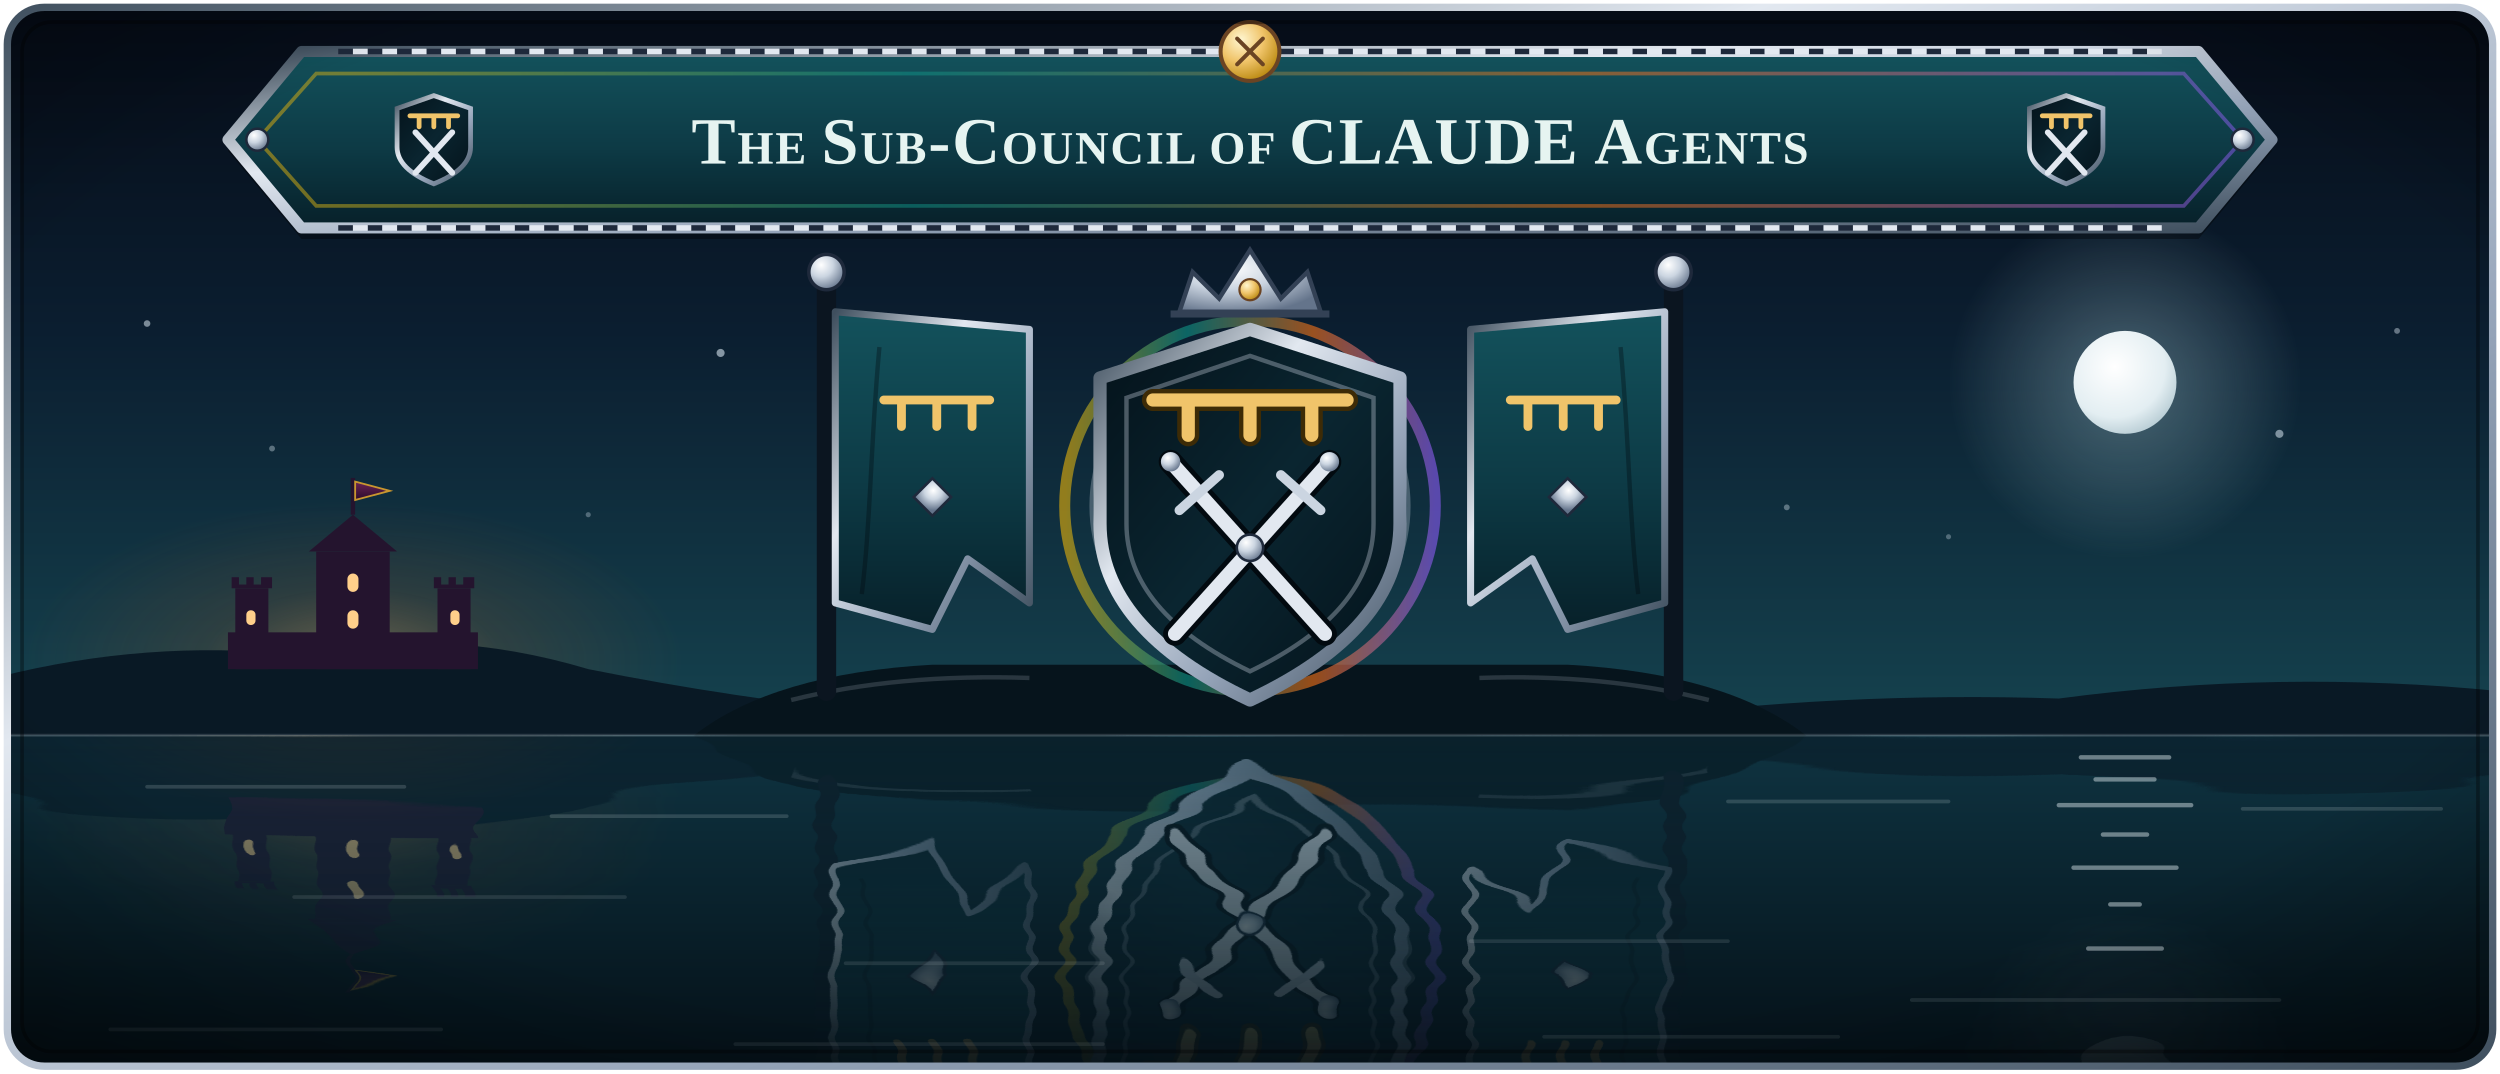
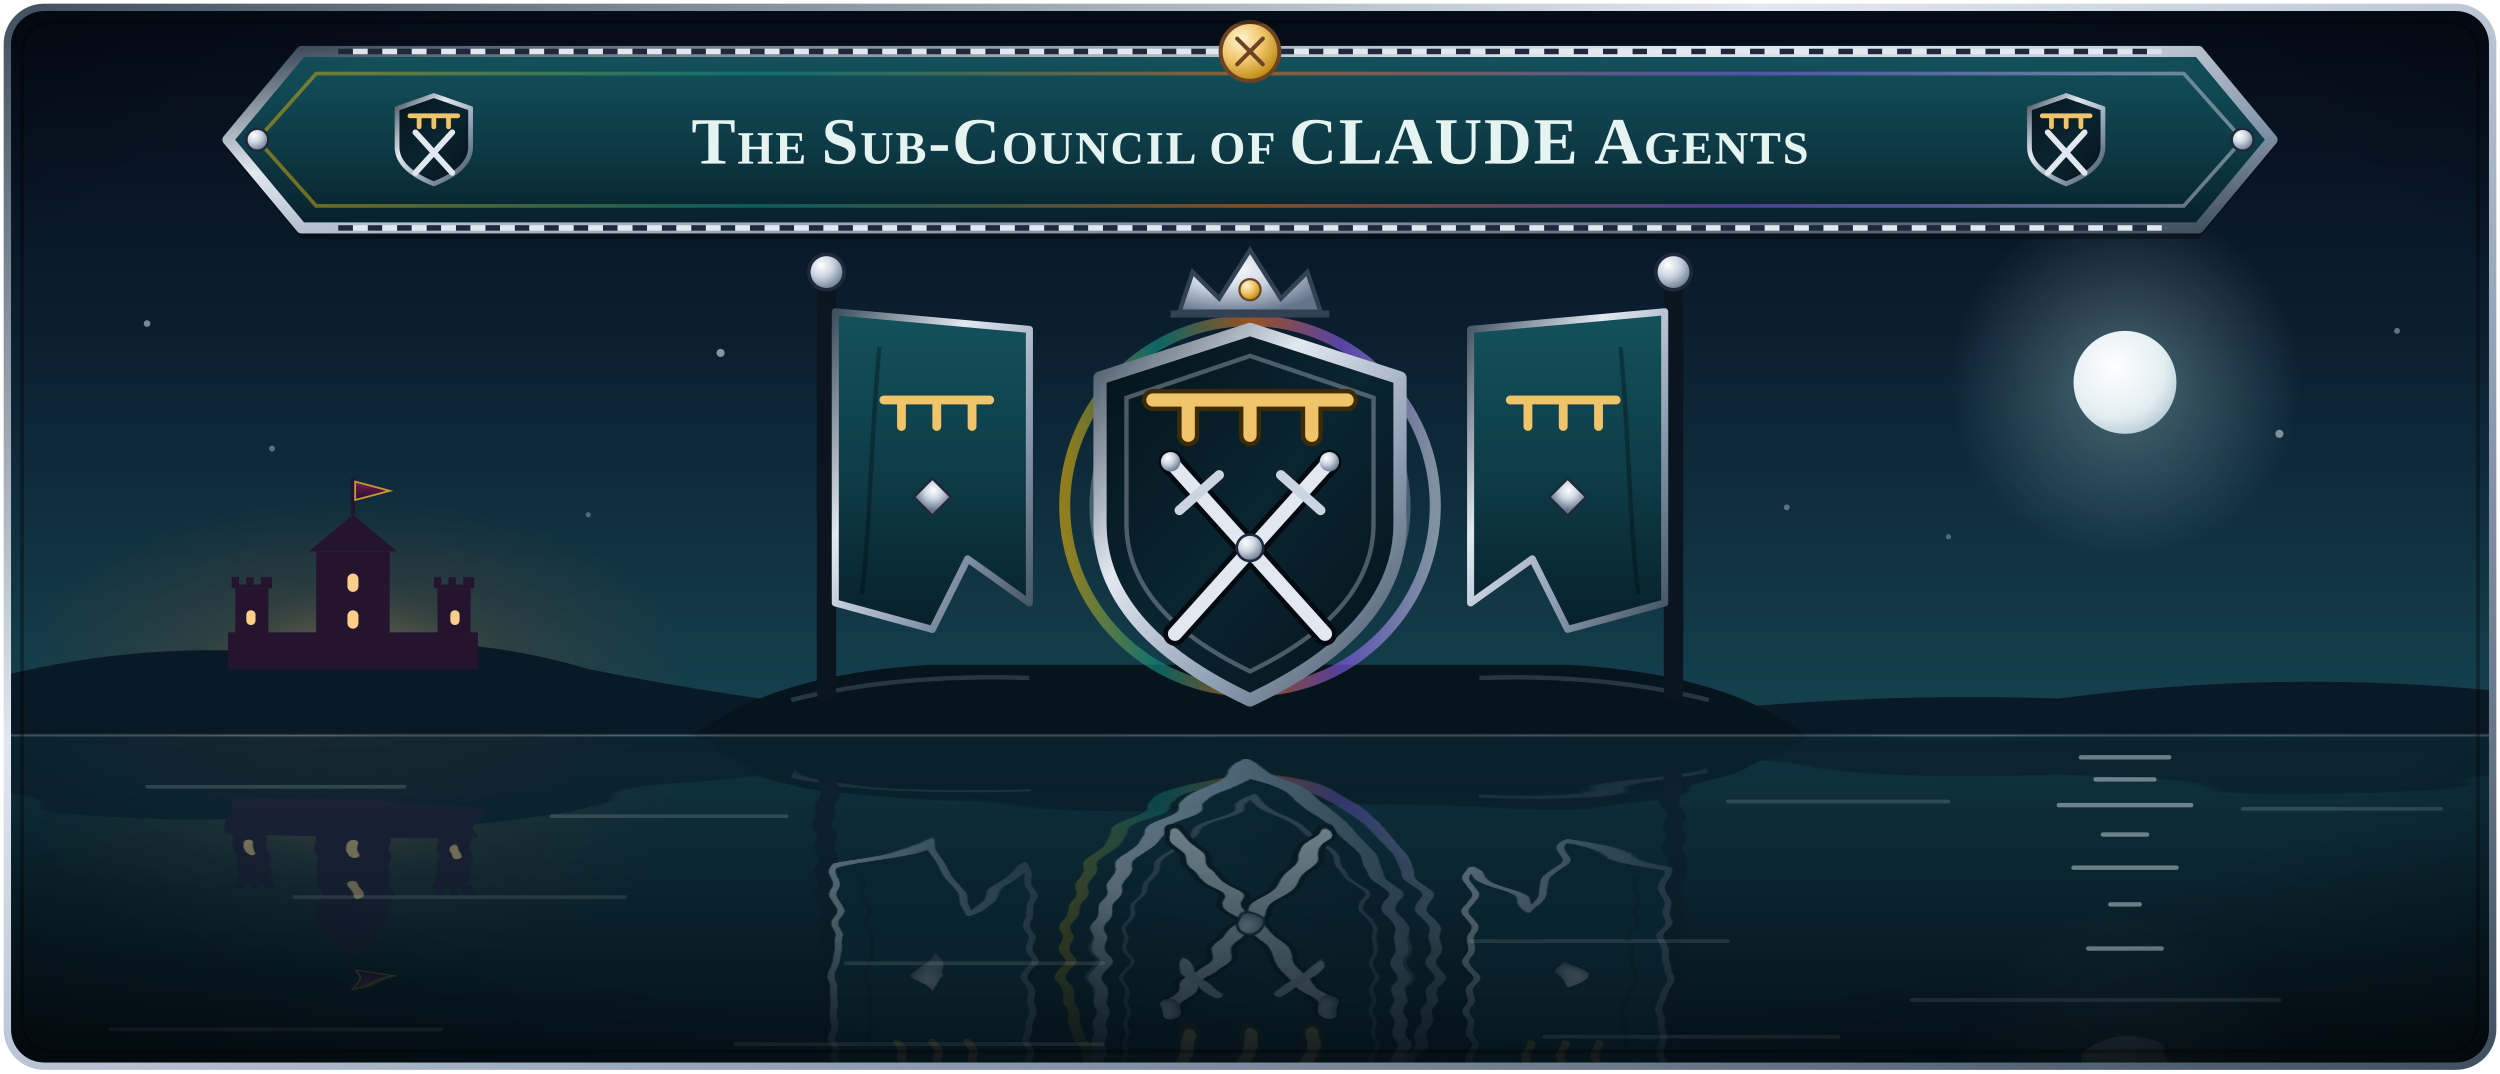
<svg xmlns="http://www.w3.org/2000/svg" width="680" height="292" viewBox="0 0 680 292" role="img" aria-label="Seal and banner of The Sub-Council of CLAUDE Agents">
  <defs>
    <linearGradient id="bnSky" x1="0" y1="0" x2="0" y2="1">
      <stop offset="0%" stop-color="#050b16" />
      <stop offset="45%" stop-color="#0b1e30" />
      <stop offset="100%" stop-color="#15434f" />
    </linearGradient>
    <linearGradient id="bnWater" x1="0" y1="0" x2="0" y2="1">
      <stop offset="0%" stop-color="#0f3442" />
      <stop offset="100%" stop-color="#040f16" />
    </linearGradient>
    <radialGradient id="bnMoonGlow" cx="0.5" cy="0.5" r="0.5">
      <stop offset="0%" stop-color="#bfe6ee" stop-opacity="0.35" />
      <stop offset="100%" stop-color="#bfe6ee" stop-opacity="0" />
    </radialGradient>
    <radialGradient id="bnMoon" cx="40%" cy="35%" r="70%">
      <stop offset="0%" stop-color="#ffffff" />
      <stop offset="70%" stop-color="#e3eef2" />
      <stop offset="100%" stop-color="#b6cbd3" />
    </radialGradient>
    <radialGradient id="bnLiegeGlow" cx="0.5" cy="0.5" r="0.5">
      <stop offset="0%" stop-color="#ffb968" stop-opacity="0.4" />
      <stop offset="45%" stop-color="#d0641f" stop-opacity="0.14" />
      <stop offset="100%" stop-color="#d0641f" stop-opacity="0" />
    </radialGradient>
    <linearGradient id="bnSilver" x1="0%" y1="0%" x2="100%" y2="100%">
      <stop offset="0%" stop-color="#3f4f5e" />
      <stop offset="35%" stop-color="#e2e8f0" />
      <stop offset="65%" stop-color="#94a3b8" />
      <stop offset="100%" stop-color="#3f4f5e" />
    </linearGradient>
    <linearGradient id="bnRod" x1="0%" y1="0%" x2="0%" y2="100%">
      <stop offset="0%" stop-color="#f8fafc" />
      <stop offset="50%" stop-color="#94a3b8" />
      <stop offset="100%" stop-color="#334155" />
    </linearGradient>
    <linearGradient id="bnTide" x1="0" y1="0" x2="0" y2="1">
      <stop offset="0%" stop-color="#13525c" />
      <stop offset="55%" stop-color="#0d3a45" />
      <stop offset="100%" stop-color="#072029" />
    </linearGradient>
    <linearGradient id="bnCap" x1="0%" y1="0%" x2="100%" y2="100%">
      <stop offset="0%" stop-color="#04121a" />
      <stop offset="50%" stop-color="#0a2530" />
      <stop offset="100%" stop-color="#04121a" />
    </linearGradient>
    <linearGradient id="bnMembers" x1="0%" y1="0%" x2="100%" y2="0%">
      <stop offset="0%" stop-color="#eab308" />
-       <stop offset="33%" stop-color="#0d9488" />
-       <stop offset="67%" stop-color="#f97316" />
-       <stop offset="100%" stop-color="#8b5cf6" />
+       <stop offset="25%" stop-color="#0d9488" />
+       <stop offset="50%" stop-color="#f97316" />
+       <stop offset="75%" stop-color="#8b5cf6" />
+       <stop offset="100%" stop-color="#cbd5e1" />
    </linearGradient>
    <radialGradient id="bnGem" cx="35%" cy="30%" r="75%">
      <stop offset="0%" stop-color="#ffffff" />
      <stop offset="45%" stop-color="#cbd5e1" />
      <stop offset="100%" stop-color="#64748b" />
    </radialGradient>
    <radialGradient id="bnGold" cx="35%" cy="30%" r="75%">
      <stop offset="0%" stop-color="#fff6d0" />
      <stop offset="50%" stop-color="#f0c46a" />
      <stop offset="100%" stop-color="#b8860b" />
    </radialGradient>
    <linearGradient id="bnPlum" x1="0" y1="0" x2="0" y2="1">
      <stop offset="0%" stop-color="#6b2455" />
      <stop offset="100%" stop-color="#2b0b2d" />
    </linearGradient>
    <linearGradient id="bnFadeGrad" x1="0" y1="200" x2="0" y2="292" gradientUnits="userSpaceOnUse">
      <stop offset="0%" stop-color="#ffffff" stop-opacity="0.6" />
      <stop offset="100%" stop-color="#ffffff" stop-opacity="0.05" />
    </linearGradient>
    <mask id="bnFade" maskUnits="userSpaceOnUse" x="0" y="200" width="680" height="92">
      <rect x="0" y="200" width="680" height="92" fill="url(#bnFadeGrad)" />
    </mask>
    <filter id="bnRipple" filterUnits="userSpaceOnUse" x="0" y="196" width="680" height="96">
      <feTurbulence type="fractalNoise" baseFrequency="0.01 0.22" numOctaves="1" seed="11" result="noise" />
      <feDisplacementMap in="SourceGraphic" in2="noise" scale="7" xChannelSelector="R" yChannelSelector="G" />
    </filter>
    <radialGradient id="bnVignette" cx="50%" cy="45%" r="75%">
      <stop offset="0%" stop-color="#000000" stop-opacity="0" />
      <stop offset="70%" stop-color="#000000" stop-opacity="0" />
      <stop offset="100%" stop-color="#000000" stop-opacity="0.5" />
    </radialGradient>
    <clipPath id="bnClip">
      <rect x="2" y="2" width="676" height="288" rx="10" />
    </clipPath>
  </defs>
  <g clip-path="url(#bnClip)">
    <rect width="680" height="200" fill="url(#bnSky)" />
    <rect y="200" width="680" height="92" fill="url(#bnWater)" />
    <g fill="#eaf6ff">
      <circle cx="40" cy="88" r="0.9" opacity="0.5" />
      <circle cx="74" cy="122" r="0.8" opacity="0.35" />
      <circle cx="196" cy="96" r="1.1" opacity="0.55" />
      <circle cx="232" cy="134" r="0.8" opacity="0.35" />
      <circle cx="452" cy="100" r="1" opacity="0.5" />
      <circle cx="486" cy="138" r="0.8" opacity="0.35" />
      <circle cx="620" cy="118" r="1.1" opacity="0.5" />
      <circle cx="652" cy="90" r="0.8" opacity="0.4" />
      <circle cx="160" cy="140" r="0.7" opacity="0.3" />
      <circle cx="530" cy="146" r="0.7" opacity="0.3" />
    </g>
    <g id="bnWorld">
      <circle cx="578" cy="104" r="48" fill="url(#bnMoonGlow)" />
      <circle cx="578" cy="104" r="14" fill="url(#bnMoon)" />
      <g transform="translate(0,24)">
        <ellipse cx="96" cy="156" rx="90" ry="44" fill="url(#bnLiegeGlow)" />
        <path d="M 0 176 L 0 160 Q 40 150 80 154 Q 120 146 160 158 Q 200 166 240 170 L 440 172 Q 500 164 560 166 Q 620 158 680 164 L 680 176 Z" fill="#091925" />
        <g fill="#24142e">
          <rect x="62" y="148" width="68" height="10" />
          <rect x="64" y="136" width="9" height="22" />
          <rect x="119" y="136" width="9" height="22" />
          <rect x="86" y="126" width="20" height="32" />
          <path d="M 84 126 L 96 116 L 108 126 Z" />
          <path d="M 63 136 L 63 133 L 65 133 L 65 135 L 67 135 L 67 133 L 69 133 L 69 135 L 71 135 L 71 133 L 74 133 L 74 136 Z" />
          <path d="M 118 136 L 118 133 L 120 133 L 120 135 L 122 135 L 122 133 L 124 133 L 124 135 L 126 135 L 126 133 L 129 133 L 129 136 Z" />
          <rect x="95.4" y="106" width="1.2" height="10" />
        </g>
        <path d="M 96.6 107 L 106 109.5 L 96.6 112 Z" fill="url(#bnPlum)" stroke="#c9962f" stroke-width="0.5" />
        <g fill="#ffcf8a">
          <rect x="94.5" y="132" width="3" height="5" rx="1.5" />
          <rect x="94.5" y="142" width="3" height="5" rx="1.5" />
          <rect x="67" y="142" width="2.5" height="4" rx="1.2" />
          <rect x="122.5" y="142" width="2.5" height="4" rx="1.2" />
        </g>
      </g>
      <g transform="translate(340,200) scale(1.2) translate(-340,-176)">
        <path d="M 214 176 Q 232 162 268 160 L 412 160 Q 448 162 466 176 Z" fill="#06141c" />
        <path d="M 236 168 Q 260 162 290 163 M 392 163 Q 420 162 444 168" fill="none" stroke="#cbd5e1" stroke-opacity="0.18" stroke-width="1" />
        <g stroke="#0b1520" stroke-width="4.4" stroke-linecap="round">
          <line x1="244" y1="166" x2="244" y2="74" />
          <line x1="436" y1="166" x2="436" y2="74" />
        </g>
        <g stroke="url(#bnRod)" stroke-width="2.8" stroke-linecap="round">
          <line x1="244" y1="166" x2="244" y2="74" />
          <line x1="436" y1="166" x2="436" y2="74" />
        </g>
        <circle cx="244" cy="71" r="4" fill="url(#bnGem)" stroke="#1e293b" stroke-width="0.8" />
        <circle cx="436" cy="71" r="4" fill="url(#bnGem)" stroke="#1e293b" stroke-width="0.8" />
        <g stroke="url(#bnSilver)" stroke-width="1.6" stroke-linejoin="round">
          <path d="M 246 80 L 290 84 L 290 146 L 276 136 L 268 152 L 246 146 Z" fill="url(#bnTide)" />
          <path d="M 434 80 L 390 84 L 390 146 L 404 136 L 412 152 L 434 146 Z" fill="url(#bnTide)" />
        </g>
        <path d="M 256 88 C 254 110 254 128 252 144 M 424 88 C 426 110 426 128 428 144" fill="none" stroke="#020a10" stroke-opacity="0.35" stroke-width="1" />
        <g stroke="#f0c46a" stroke-width="2" stroke-linecap="round">
          <path d="M 257 100 L 281 100 M 261 100 L 261 106 M 269 100 L 269 106 M 277 100 L 277 106" />
          <path d="M 399 100 L 423 100 M 403 100 L 403 106 M 411 100 L 411 106 M 419 100 L 419 106" />
        </g>
        <rect width="6" height="6" fill="url(#bnGem)" stroke="#1e293b" stroke-width="0.6" transform="translate(268,122) rotate(45) translate(-3,-3)" />
        <rect width="6" height="6" fill="url(#bnGem)" stroke="#1e293b" stroke-width="0.6" transform="translate(412,122) rotate(45) translate(-3,-3)" />
        <circle cx="340" cy="124" r="42" fill="none" stroke="url(#bnMembers)" stroke-width="2.5" opacity="0.6" />
        <circle cx="340" cy="124" r="36" fill="none" stroke="#cbd5e1" stroke-width="0.8" opacity="0.3" />
        <path d="M 324 80 L 327 71 L 333 77 L 340 66 L 347 77 L 353 71 L 356 80 Z" fill="url(#bnGem)" stroke="#334155" stroke-width="1" />
        <line x1="322" y1="80.5" x2="358" y2="80.5" stroke="#334155" stroke-width="1.6" />
        <circle cx="340" cy="75" r="2.4" fill="url(#bnGold)" stroke="#6b4423" stroke-width="0.5" />
        <path d="M 340 84 L 374 95 L 374 128 Q 374 152 340 168 Q 306 152 306 128 L 306 95 Z" fill="url(#bnCap)" stroke="url(#bnSilver)" stroke-width="3" stroke-linejoin="round" />
        <path d="M 340 90 L 368 99.5 L 368 128 Q 368 148 340 161.5 Q 312 148 312 128 L 312 99.5 Z" fill="none" stroke="#cbd5e1" stroke-opacity="0.35" stroke-width="1" />
        <g stroke-linecap="round">
          <path d="M 322 114 L 357 153 M 358 114 L 323 153" stroke="#020a10" stroke-width="5.4" />
          <path d="M 322 114 L 357 153 M 358 114 L 323 153" stroke="#e2e8f0" stroke-width="3.2" />
          <path d="M 324 125 L 333 117 M 356 125 L 347 117" stroke="#cbd5e1" stroke-width="2.2" />
        </g>
        <circle cx="322" cy="114" r="2.2" fill="url(#bnGem)" />
        <circle cx="358" cy="114" r="2.2" fill="url(#bnGem)" />
        <circle cx="340" cy="133.5" r="3" fill="url(#bnGem)" stroke="#1e293b" stroke-width="0.6" />
        <g stroke="#3d2b06" stroke-width="5" stroke-linecap="round">
          <path d="M 318 100 L 362 100 M 326 100 L 326 108 M 340 100 L 340 108 M 354 100 L 354 108" />
        </g>
        <g stroke="#f0c46a" stroke-width="3" stroke-linecap="round">
          <path d="M 318 100 L 362 100 M 326 100 L 326 108 M 340 100 L 340 108 M 354 100 L 354 108" />
        </g>
      </g>
    </g>
    <g mask="url(#bnFade)">
      <g filter="url(#bnRipple)">
        <use href="#bnWorld" transform="matrix(1 0 0 -1 0 400)" />
      </g>
    </g>
    <g stroke="#e3eef2" stroke-linecap="round">
      <path d="M 566 206 L 590 206 M 570 212 L 586 212 M 560 219 L 596 219 M 572 227 L 584 227 M 564 236 L 592 236 M 574 246 L 582 246 M 568 258 L 588 258" stroke-opacity="0.45" stroke-width="1.2" />
      <path d="M 40 214 L 110 214 M 150 222 L 214 222 M 470 218 L 530 218 M 610 220 L 664 220" stroke-opacity="0.16" stroke-width="1" />
      <path d="M 80 244 L 170 244 M 230 262 L 300 262 M 400 256 L 470 256 M 520 272 L 620 272" stroke-opacity="0.11" stroke-width="1" />
      <path d="M 30 280 L 120 280 M 200 284 L 300 284 M 420 282 L 500 282" stroke-opacity="0.08" stroke-width="1" />
    </g>
    <line x1="0" y1="200" x2="680" y2="200" stroke="#cbd5e1" stroke-opacity="0.18" stroke-width="0.8" />
    <g>
      <path d="M 82 14 L 598 14 L 618 38 L 598 62 L 82 62 L 62 38 Z" fill="#000000" opacity="0.35" transform="translate(0,3)" />
      <path d="M 82 14 L 598 14 L 618 38 L 598 62 L 82 62 L 62 38 Z" fill="url(#bnTide)" stroke="url(#bnSilver)" stroke-width="3" stroke-linejoin="round" />
      <path d="M 86 20 L 594 20 L 610 38 L 594 56 L 86 56 L 70 38 Z" fill="none" stroke="url(#bnMembers)" stroke-width="1" opacity="0.5" />
      <line x1="92" y1="14" x2="588" y2="14" stroke="#1e293b" stroke-width="1.5" stroke-dasharray="4 4" />
      <line x1="92" y1="14" x2="588" y2="14" stroke="#e2e8f0" stroke-width="1.5" stroke-dasharray="4 4" stroke-dashoffset="4" />
      <line x1="92" y1="62" x2="588" y2="62" stroke="#1e293b" stroke-width="1.5" stroke-dasharray="4 4" />
      <line x1="92" y1="62" x2="588" y2="62" stroke="#e2e8f0" stroke-width="1.5" stroke-dasharray="4 4" stroke-dashoffset="4" />
      <circle cx="70" cy="38" r="3" fill="url(#bnGem)" stroke="#1e293b" stroke-width="0.7" />
      <circle cx="610" cy="38" r="3" fill="url(#bnGem)" stroke="#1e293b" stroke-width="0.7" />
      <g>
        <path d="M 118 26 L 128 29.5 L 128 40 Q 128 46 118 50 Q 108 46 108 40 L 108 29.5 Z" fill="url(#bnCap)" stroke="url(#bnSilver)" stroke-width="1.3" />
        <path d="M 113 36 L 123 47 M 123 36 L 113 47" stroke="#e2e8f0" stroke-width="1.6" stroke-linecap="round" />
        <path d="M 111.5 31.5 L 124.5 31.5 M 114 31.5 L 114 34.5 M 118 31.5 L 118 34.5 M 122 31.5 L 122 34.5" stroke="#f0c46a" stroke-width="1.3" stroke-linecap="round" />
        <path d="M 562 26 L 572 29.5 L 572 40 Q 572 46 562 50 Q 552 46 552 40 L 552 29.5 Z" fill="url(#bnCap)" stroke="url(#bnSilver)" stroke-width="1.3" />
        <path d="M 557 36 L 567 47 M 567 36 L 557 47" stroke="#e2e8f0" stroke-width="1.6" stroke-linecap="round" />
        <path d="M 555.5 31.5 L 568.5 31.5 M 558 31.5 L 558 34.5 M 562 31.5 L 562 34.5 M 566 31.5 L 566 34.5" stroke="#f0c46a" stroke-width="1.3" stroke-linecap="round" />
      </g>
      <circle cx="340" cy="14" r="8" fill="url(#bnGold)" stroke="#6b4423" stroke-width="1.1" />
      <path d="M 336.5 10.5 L 343.5 17.5 M 343.5 10.5 L 336.5 17.5" stroke="#6b4423" stroke-width="1.1" stroke-linecap="round" />
      <text x="340" y="44.5" text-anchor="middle" fill="#e6f4f1" font-family="Cinzel, Georgia, 'Times New Roman', serif" font-size="18" font-weight="700" letter-spacing="0.5" style="font-variant: small-caps">The Sub-Council of CLAUDE Agents</text>
    </g>
    <rect width="680" height="292" fill="url(#bnVignette)" />
  </g>
  <rect x="2" y="2" width="676" height="288" rx="10" fill="none" stroke="url(#bnSilver)" stroke-width="2" />
  <rect x="6" y="6" width="668" height="280" rx="8" fill="none" stroke="#000000" stroke-opacity="0.35" stroke-width="1" />
</svg>
